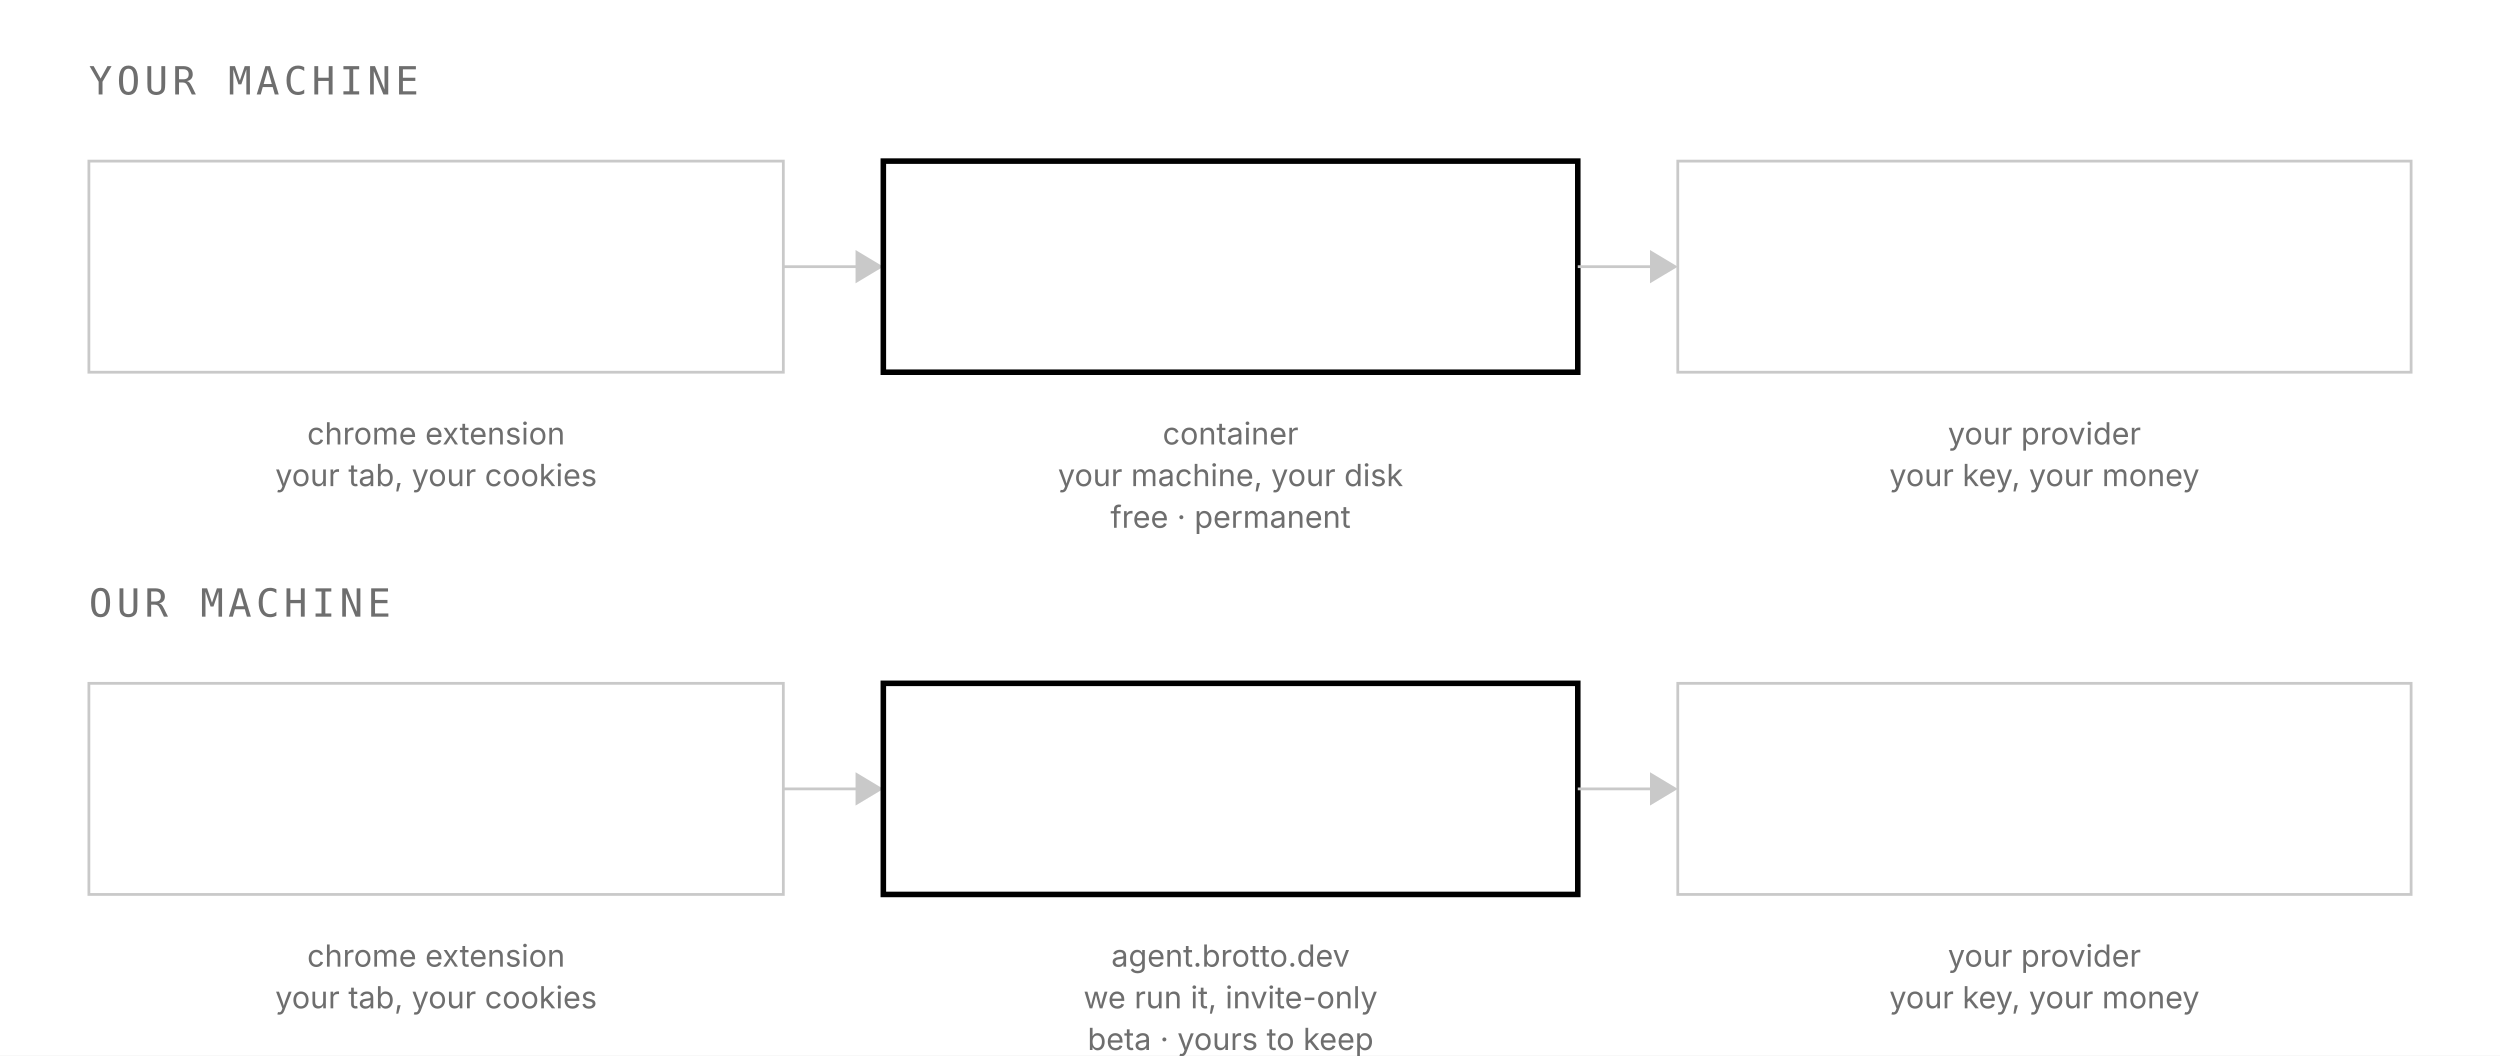
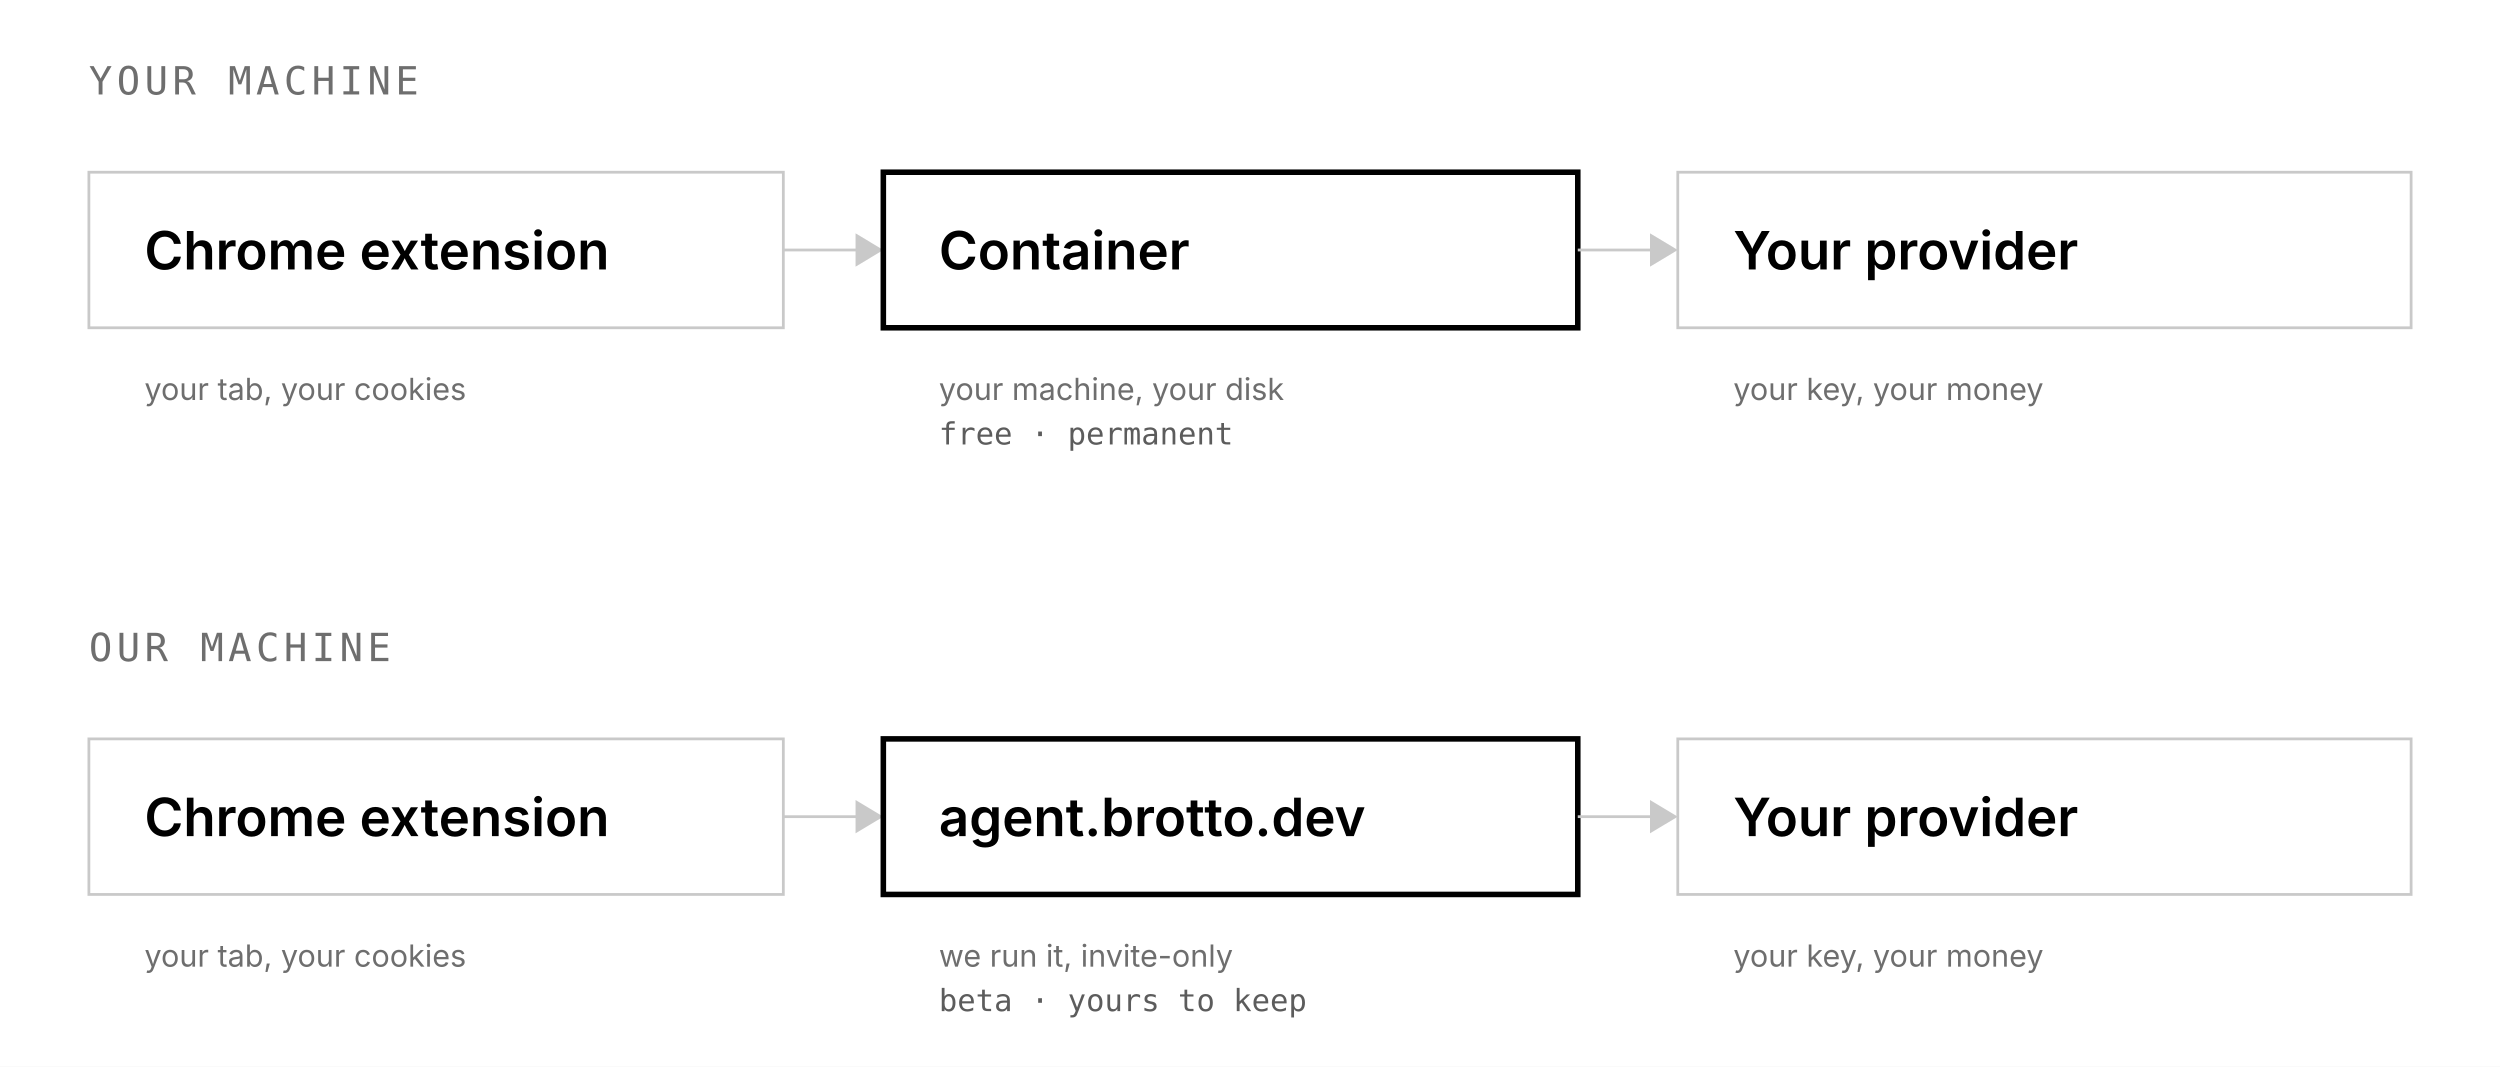
- <svg xmlns="http://www.w3.org/2000/svg" viewBox="0 0 900 380" width="900" height="380" role="img" aria-labelledby="forkTitle forkDesc">
-   <rect width="900" height="380" fill="#FFFFFF" />
+ <svg xmlns="http://www.w3.org/2000/svg" viewBox="0 0 900 384" width="900" height="384" role="img" aria-labelledby="forkTitle forkDesc">
+   <rect width="900" height="384" fill="#FFFFFF" />
  <g font-family="ui-monospace, Menlo, monospace" font-size="14" letter-spacing="1.6" fill="#6E6E6E">
    <text x="32" y="34">YOUR MACHINE</text>
-     <text x="32" y="222">OUR MACHINE</text>
+     <text x="32" y="238">OUR MACHINE</text>
  </g>
  <g>
-     <rect x="32" y="58" width="250" height="76" fill="#FFFFFF" stroke="#C9C9C9" />
-     <text x="157" y="160" text-anchor="middle" font-family="-apple-system, system-ui, sans-serif" font-size="11" fill="#6E6E6E">chrome extension</text>
-     <text x="157" y="175" text-anchor="middle" font-family="-apple-system, system-ui, sans-serif" font-size="11" fill="#6E6E6E">your tab, your cookies</text>
-     <line x1="282" y1="96" x2="312" y2="96" stroke="#C9C9C9" />
-     <path d="M318 96 L308 90 L308 102 Z" fill="#C9C9C9" />
-     <rect x="318" y="58" width="250" height="76" fill="#FFFFFF" stroke="#000000" stroke-width="2" />
-     <text x="443" y="160" text-anchor="middle" font-family="-apple-system, system-ui, sans-serif" font-size="11" fill="#6E6E6E">container</text>
-     <text x="443" y="175" text-anchor="middle" font-family="-apple-system, system-ui, sans-serif" font-size="11" fill="#6E6E6E">your machine, your disk</text>
-     <text x="443" y="190" text-anchor="middle" font-family="-apple-system, system-ui, sans-serif" font-size="11" fill="#6E6E6E">free · permanent</text>
-     <line x1="568" y1="96" x2="598" y2="96" stroke="#C9C9C9" />
-     <path d="M604 96 L594 90 L594 102 Z" fill="#C9C9C9" />
-     <rect x="604" y="58" width="264" height="76" fill="#FFFFFF" stroke="#C9C9C9" />
-     <text x="736" y="160" text-anchor="middle" font-family="-apple-system, system-ui, sans-serif" font-size="11" fill="#6E6E6E">your provider</text>
-     <text x="736" y="175" text-anchor="middle" font-family="-apple-system, system-ui, sans-serif" font-size="11" fill="#6E6E6E">your key, your money</text>
+     <rect x="32" y="62" width="250" height="56" fill="#FFFFFF" stroke="#C9C9C9" />
+     <text x="52" y="97" font-family="-apple-system, system-ui, sans-serif" font-size="19" font-weight="600" fill="#000000">Chrome extension</text>
+     <text x="52" y="144" font-family="-apple-system, system-ui, sans-serif" font-size="11" fill="#6E6E6E">your tab, your cookies</text>
+     <line x1="282" y1="90" x2="312" y2="90" stroke="#C9C9C9" />
+     <path d="M318 90 L308 84 L308 96 Z" fill="#C9C9C9" />
+     <rect x="318" y="62" width="250" height="56" fill="#FFFFFF" stroke="#000000" stroke-width="2" />
+     <text x="338" y="97" font-family="-apple-system, system-ui, sans-serif" font-size="19" font-weight="600" fill="#000000">Container</text>
+     <text x="338" y="144" font-family="-apple-system, system-ui, sans-serif" font-size="11" fill="#6E6E6E">your machine, your disk</text>
+     <text x="338" y="160" font-family="ui-monospace, Menlo, monospace" font-size="11" fill="#5C5C5C">free · permanent</text>
+     <line x1="568" y1="90" x2="598" y2="90" stroke="#C9C9C9" />
+     <path d="M604 90 L594 84 L594 96 Z" fill="#C9C9C9" />
+     <rect x="604" y="62" width="264" height="56" fill="#FFFFFF" stroke="#C9C9C9" />
+     <text x="624" y="97" font-family="-apple-system, system-ui, sans-serif" font-size="19" font-weight="600" fill="#000000">Your provider</text>
+     <text x="624" y="144" font-family="-apple-system, system-ui, sans-serif" font-size="11" fill="#6E6E6E">your key, your money</text>
  </g>
  <g>
-     <rect x="32" y="246" width="250" height="76" fill="#FFFFFF" stroke="#C9C9C9" />
-     <text x="157" y="348" text-anchor="middle" font-family="-apple-system, system-ui, sans-serif" font-size="11" fill="#6E6E6E">chrome extension</text>
-     <text x="157" y="363" text-anchor="middle" font-family="-apple-system, system-ui, sans-serif" font-size="11" fill="#6E6E6E">your tab, your cookies</text>
-     <line x1="282" y1="284" x2="312" y2="284" stroke="#C9C9C9" />
-     <path d="M318 284 L308 278 L308 290 Z" fill="#C9C9C9" />
-     <rect x="318" y="246" width="250" height="76" fill="#FFFFFF" stroke="#000000" stroke-width="2" />
-     <text x="443" y="348" text-anchor="middle" font-family="-apple-system, system-ui, sans-serif" font-size="11" fill="#6E6E6E">agent.brotto.dev</text>
-     <text x="443" y="363" text-anchor="middle" font-family="-apple-system, system-ui, sans-serif" font-size="11" fill="#6E6E6E">we run it, invite-only</text>
-     <text x="443" y="378" text-anchor="middle" font-family="-apple-system, system-ui, sans-serif" font-size="11" fill="#6E6E6E">beta · yours to keep</text>
-     <line x1="568" y1="284" x2="598" y2="284" stroke="#C9C9C9" />
-     <path d="M604 284 L594 278 L594 290 Z" fill="#C9C9C9" />
-     <rect x="604" y="246" width="264" height="76" fill="#FFFFFF" stroke="#C9C9C9" />
-     <text x="736" y="348" text-anchor="middle" font-family="-apple-system, system-ui, sans-serif" font-size="11" fill="#6E6E6E">your provider</text>
-     <text x="736" y="363" text-anchor="middle" font-family="-apple-system, system-ui, sans-serif" font-size="11" fill="#6E6E6E">your key, your money</text>
+     <rect x="32" y="266" width="250" height="56" fill="#FFFFFF" stroke="#C9C9C9" />
+     <text x="52" y="301" font-family="-apple-system, system-ui, sans-serif" font-size="19" font-weight="600" fill="#000000">Chrome extension</text>
+     <text x="52" y="348" font-family="-apple-system, system-ui, sans-serif" font-size="11" fill="#6E6E6E">your tab, your cookies</text>
+     <line x1="282" y1="294" x2="312" y2="294" stroke="#C9C9C9" />
+     <path d="M318 294 L308 288 L308 300 Z" fill="#C9C9C9" />
+     <rect x="318" y="266" width="250" height="56" fill="#FFFFFF" stroke="#000000" stroke-width="2" />
+     <text x="338" y="301" font-family="-apple-system, system-ui, sans-serif" font-size="19" font-weight="600" fill="#000000">agent.brotto.dev</text>
+     <text x="338" y="348" font-family="-apple-system, system-ui, sans-serif" font-size="11" fill="#6E6E6E">we run it, invite-only</text>
+     <text x="338" y="364" font-family="ui-monospace, Menlo, monospace" font-size="11" fill="#5C5C5C">beta · yours to keep</text>
+     <line x1="568" y1="294" x2="598" y2="294" stroke="#C9C9C9" />
+     <path d="M604 294 L594 288 L594 300 Z" fill="#C9C9C9" />
+     <rect x="604" y="266" width="264" height="56" fill="#FFFFFF" stroke="#C9C9C9" />
+     <text x="624" y="301" font-family="-apple-system, system-ui, sans-serif" font-size="19" font-weight="600" fill="#000000">Your provider</text>
+     <text x="624" y="348" font-family="-apple-system, system-ui, sans-serif" font-size="11" fill="#6E6E6E">your key, your money</text>
  </g>
</svg>
